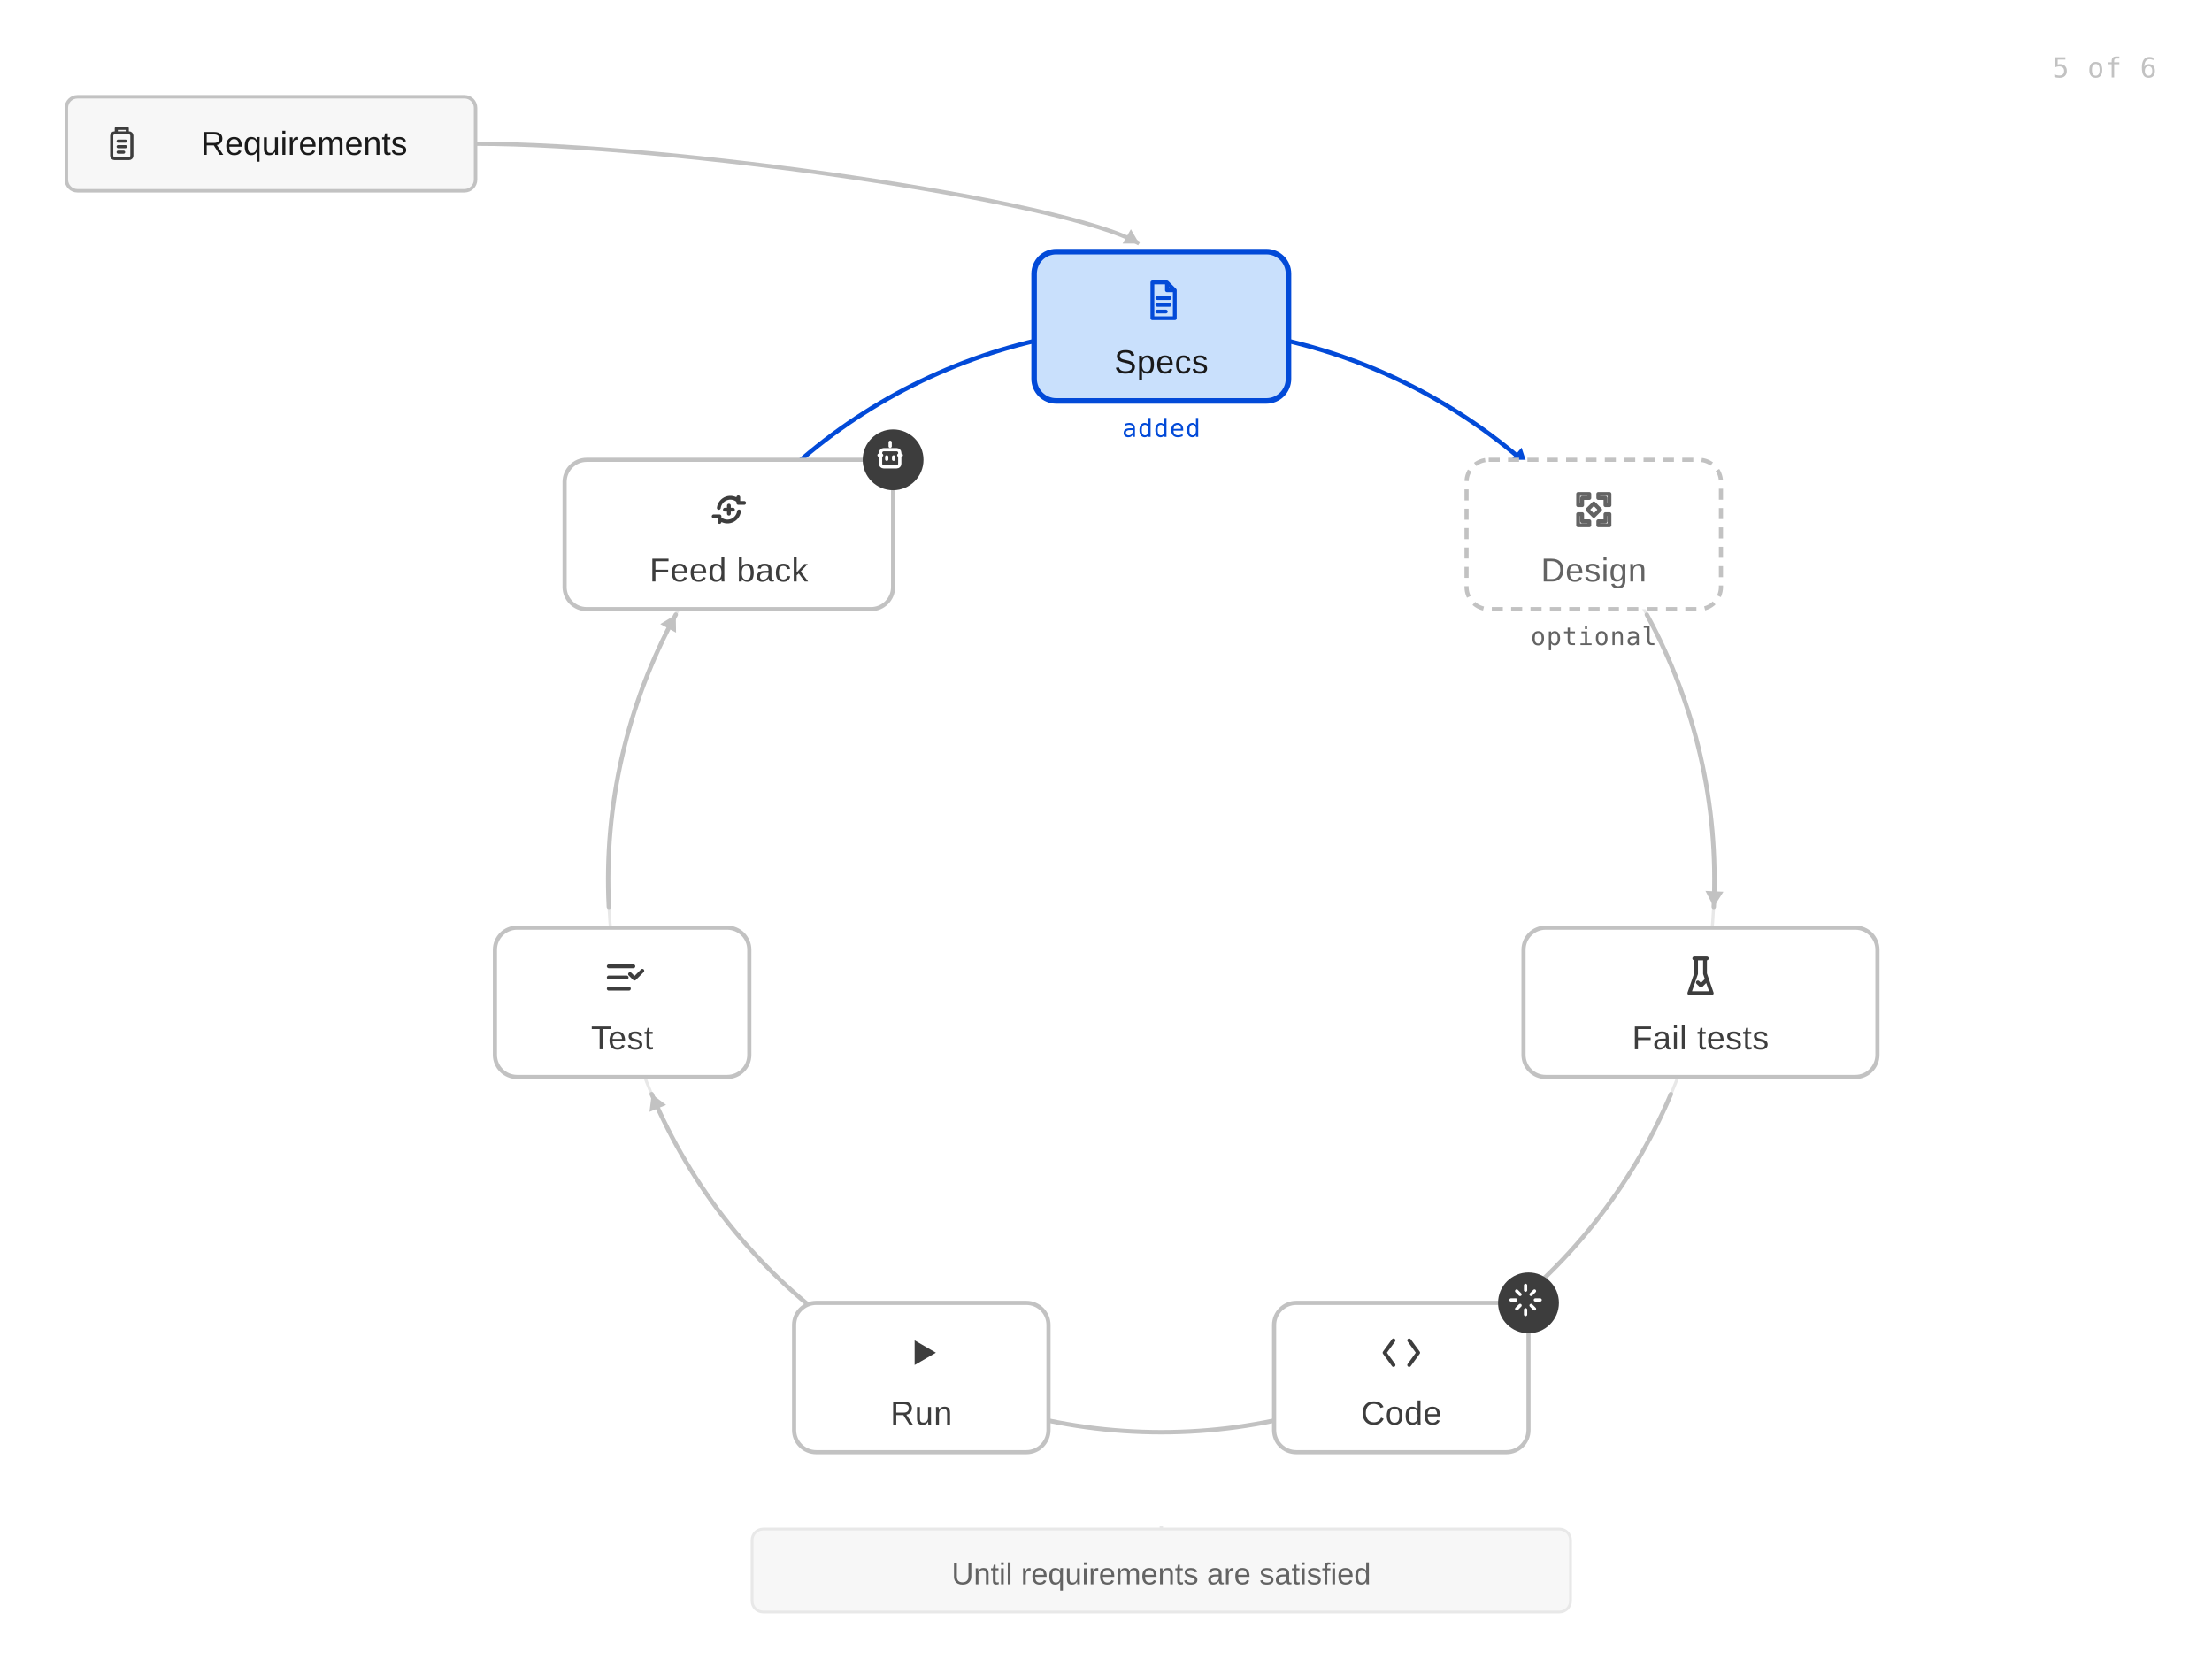
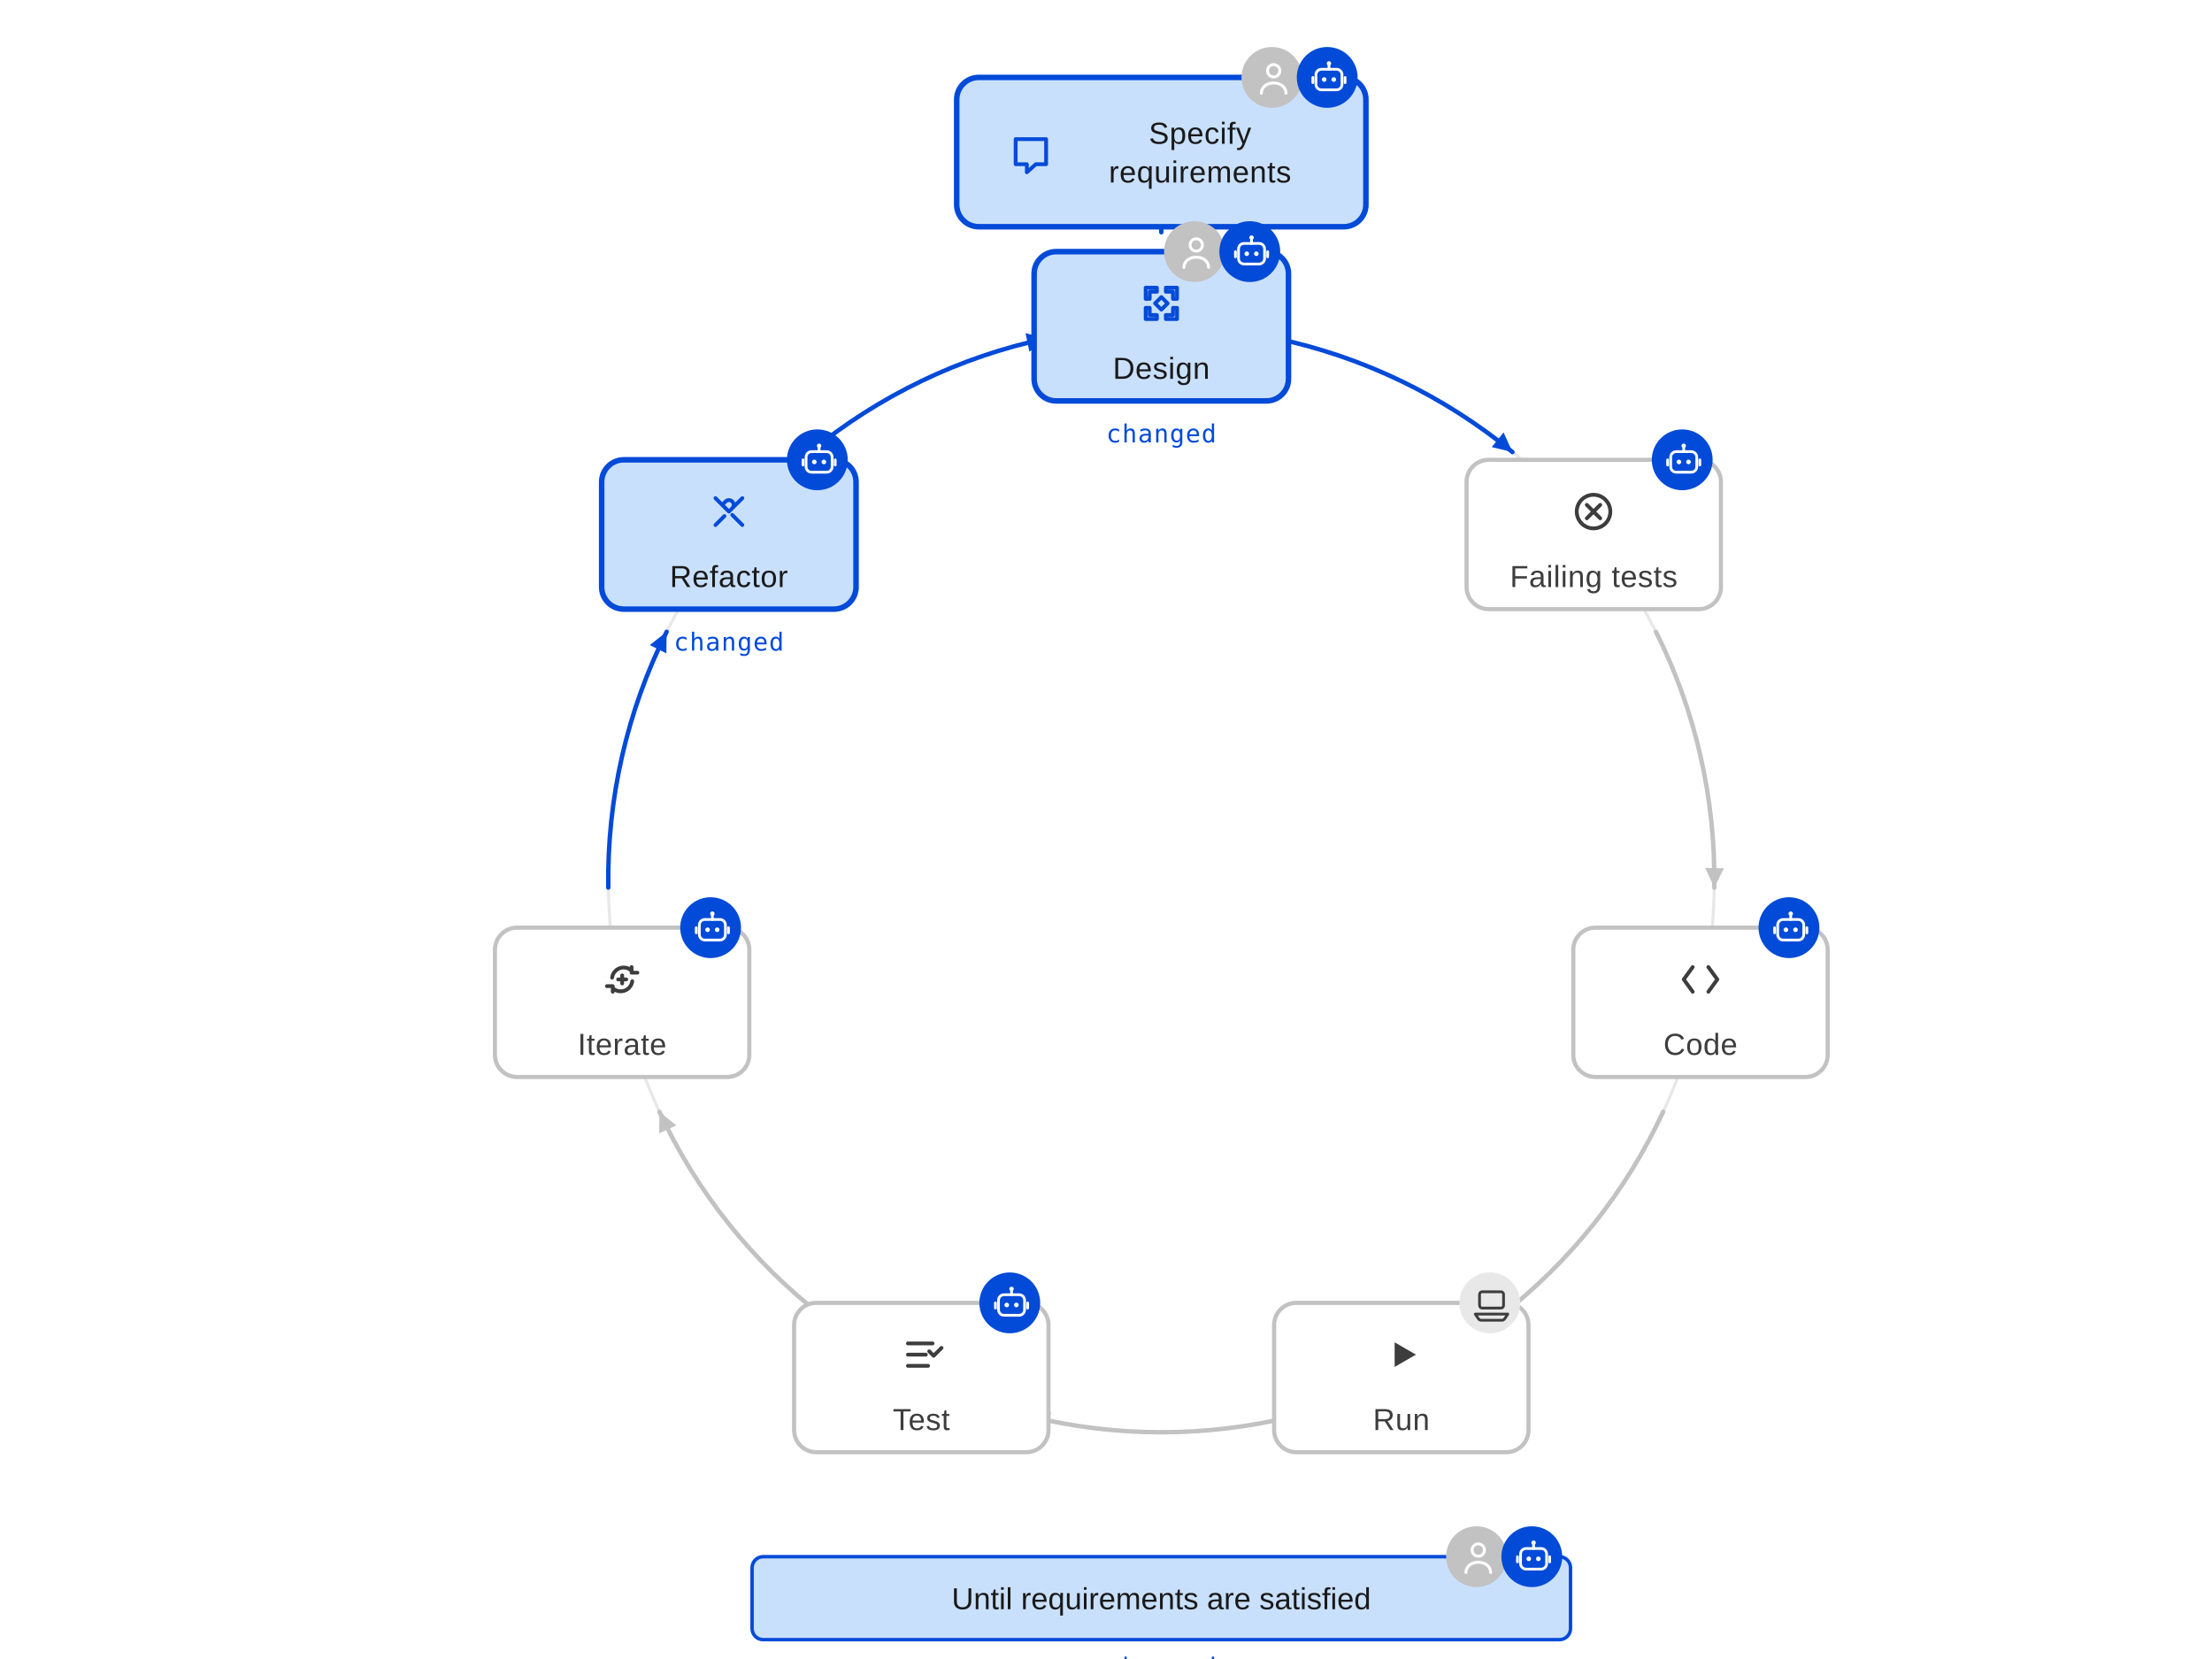
<svg xmlns="http://www.w3.org/2000/svg" viewBox="0 0 800 600" width="800" height="600" role="img" aria-label="Spec Driven Feedback Loop">
  <rect width="800" height="600" fill="#ffffff" />
  <circle cx="420" cy="318" r="200" fill="none" stroke="#e8e8e8" stroke-width="1.1" />
-   <path d="M454.7 121.0 A200 200 0 0 1 552.3 168.0" fill="none" stroke="#024ad8" stroke-width="1.6" stroke-linecap="round" />
-   <path d="M552.3 168.0 L546.0 166.8 L550.3 161.9 Z" fill="#024ad8" />
-   <path d="M595.6 222.3 A200 200 0 0 1 619.8 328.0" fill="none" stroke="#c2c2c2" stroke-width="1.6" stroke-linecap="round" />
-   <path d="M619.8 328.0 L616.8 322.2 L623.3 322.5 Z" fill="#c2c2c2" />
-   <path d="M604.3 395.7 A200 200 0 0 1 536.7 480.4" fill="none" stroke="#c2c2c2" stroke-width="1.6" stroke-linecap="round" />
-   <path d="M536.7 480.4 L539.4 474.5 L543.2 479.7 Z" fill="#c2c2c2" />
-   <path d="M474.2 510.5 A200 200 0 0 1 365.8 510.5" fill="none" stroke="#c2c2c2" stroke-width="1.6" stroke-linecap="round" />
-   <path d="M365.8 510.5 L372.1 508.9 L370.4 515.2 Z" fill="#c2c2c2" />
-   <path d="M303.3 480.4 A200 200 0 0 1 235.7 395.7" fill="none" stroke="#c2c2c2" stroke-width="1.6" stroke-linecap="round" />
-   <path d="M235.7 395.7 L240.9 399.6 L234.9 402.1 Z" fill="#c2c2c2" />
-   <path d="M220.2 328.0 A200 200 0 0 1 244.4 222.3" fill="none" stroke="#c2c2c2" stroke-width="1.6" stroke-linecap="round" />
-   <path d="M244.4 222.3 L244.5 228.8 L238.8 225.7 Z" fill="#c2c2c2" />
-   <path d="M287.7 168.0 A200 200 0 0 1 385.3 121.0" fill="none" stroke="#024ad8" stroke-width="1.6" stroke-linecap="round" />
-   <path d="M385.3 121.0 L380.3 125.2 L379.2 118.8 Z" fill="#024ad8" />
-   <rect x="24" y="35" width="148" height="34" rx="4" ry="4" fill="#f7f7f7" stroke="#c2c2c2" stroke-width="1.25" />
-   <g transform="translate(36.1 44.1) scale(0.662)" fill="none" stroke="#3d3d3d" stroke-width="1.7" stroke-linecap="round" stroke-linejoin="round">
-     <path d="M9 3.5h6v2.5H9zM8 6h8a1.5 1.5 0 0 1 1.5 1.5v11A1.5 1.5 0 0 1 16 20H8a1.5 1.5 0 0 1-1.5-1.5v-11A1.5 1.5 0 0 1 8 6zM10 10.5h4M10 13.5h4M10 16.5h3" />
+   <path d="M461.6 122.4 A200 200 0 0 1 547 163.5" fill="none" stroke="#024ad8" stroke-width="1.6" stroke-linecap="round" />
+   <path d="M547 163.5 L543.8 156.4 L539.5 161.7 Z" fill="#024ad8" />
+   <path d="M598.9 228.5 A200 200 0 0 1 620 321" fill="none" stroke="#c2c2c2" stroke-width="1.6" stroke-linecap="round" />
+   <path d="M620 321 L623.5 314 L616.7 313.9 Z" fill="#c2c2c2" />
+   <path d="M601.5 402.1 A200 200 0 0 1 542.3 476.2" fill="none" stroke="#c2c2c2" stroke-width="1.6" stroke-linecap="round" />
+   <path d="M542.3 476.2 L550 474.6 L545.8 469.2 Z" fill="#c2c2c2" />
+   <path d="M467.4 512.3 A200 200 0 0 1 372.6 512.3" fill="none" stroke="#c2c2c2" stroke-width="1.6" stroke-linecap="round" />
+   <path d="M372.6 512.3 L378.6 517.3 L380.2 510.7 Z" fill="#c2c2c2" />
+   <path d="M297.7 476.2 A200 200 0 0 1 238.5 402.1" fill="none" stroke="#c2c2c2" stroke-width="1.6" stroke-linecap="round" />
+   <path d="M238.5 402.1 L238.4 409.9 L244.6 407 Z" fill="#c2c2c2" />
+   <path d="M220 321 A200 200 0 0 1 241.1 228.5" fill="none" stroke="#024ad8" stroke-width="1.6" stroke-linecap="round" />
+   <path d="M241.1 228.5 L235 233.3 L241 236.3 Z" fill="#024ad8" />
+   <path d="M293 163.5 A200 200 0 0 1 378.4 122.4" fill="none" stroke="#024ad8" stroke-width="1.6" stroke-linecap="round" />
+   <path d="M378.4 122.4 L370.9 120.5 L372.3 127.2 Z" fill="#024ad8" />
+   <path d="M420 82 L420 84" fill="none" stroke="#024ad8" stroke-width="1.6" stroke-linecap="round" />
+   <path d="M420 84 L423.6 76 L416.4 76 Z" fill="#024ad8" />
+   <rect x="346" y="28" width="148" height="54" rx="8" ry="8" fill="#c9e0fc" stroke="#024ad8" stroke-width="2.0" />
+   <g transform="translate(362.3 45.3) scale(0.81)" fill="none" stroke="#024ad8" stroke-width="1.7" stroke-linecap="round" stroke-linejoin="round">
+     <path d="M6.2 6.2v11.2h5V21l4-3.6h4.6V6.2z" fill="none" stroke="#024ad8" stroke-width="1.7" stroke-linecap="round" stroke-linejoin="round" />
  </g>
-   <text x="110" y="56" text-anchor="middle" font-family="IBM Plex Sans, Helvetica Neue, Arial, sans-serif" font-size="12" font-weight="500" fill="#1a1a1a">Requirements</text>
-   <path d="M172 52 C242 52, 385.5 72.4, 412.0 88.1" fill="none" stroke="#c2c2c2" stroke-width="1.5" />
-   <path d="M412.0 88.1 L406.0 88.1 L409.0 82.9 Z" fill="#c2c2c2" />
-   <rect x="272" y="553" width="296" height="30" rx="4" fill="#f7f7f7" stroke="#e8e8e8" stroke-width="1" />
-   <text x="420" y="573" text-anchor="middle" font-family="IBM Plex Sans, Helvetica Neue, Arial, sans-serif" font-size="11" fill="#636363">Until requirements are satisfied</text>
-   <path d="M420.0 552.0 L420 553" fill="none" stroke="#e8e8e8" stroke-width="1.2" stroke-dasharray="3 3" />
-   <rect x="374.0" y="91.0" width="92" height="54" rx="8" ry="8" fill="#c9e0fc" stroke="#024ad8" stroke-width="2.0" />
-   <g transform="translate(410.3 99.3) scale(0.810)" fill="none" stroke="#024ad8" stroke-width="1.7" stroke-linecap="round" stroke-linejoin="round">
-     <path d="M8 3.5h6.5L18 7v12.5H8V3.5zM14.5 3.5V7H18M10.2 10.5h5.5M10.2 13.5h5.5M10.2 16.5h3.8" />
+   <text x="434" y="52" text-anchor="middle" font-family="IBM Plex Sans, Helvetica Neue, Arial, sans-serif" font-size="11" font-weight="500" letter-spacing="0.16" fill="#1a1a1a">Specify</text>
+   <text x="434" y="66" text-anchor="middle" font-family="IBM Plex Sans, Helvetica Neue, Arial, sans-serif" font-size="11" font-weight="500" letter-spacing="0.16" fill="#1a1a1a">requirements</text>
+   <circle cx="460" cy="28" r="11" fill="#c2c2c2" />
+   <g transform="translate(453.2 21.2) scale(0.62)">
+     <path d="M12 3.5a3.6 3.6 0 1 0 0 7.2 3.6 3.6 0 0 0 0-7.2zM4.8 20.2c0-3.6 3.2-6 7.2-6s7.2 2.4 7.2 6" fill="none" stroke="#ffffff" stroke-width="1.7" stroke-linecap="round" stroke-linejoin="round" />
  </g>
-   <text x="420.0" y="135.0" text-anchor="middle" font-family="IBM Plex Sans, Helvetica Neue, Arial, sans-serif" font-size="12" font-weight="500" letter-spacing="0.16" fill="#1a1a1a">Specs</text>
-   <text x="420.0" y="158.0" text-anchor="middle" font-family="IBM Plex Mono, ui-monospace, Menlo, monospace" font-size="9" letter-spacing="0.32" fill="#024ad8">added</text>
-   <rect x="530.4" y="166.3" width="92" height="54" rx="8" ry="8" fill="#ffffff" stroke="#c2c2c2" stroke-width="1.5" stroke-dasharray="4 3" />
-   <g transform="translate(566.7 174.6) scale(0.810)" fill="none" stroke="#636363" stroke-width="1.7" stroke-linecap="round" stroke-linejoin="round">
-     <path d="M5 5h5v1.8H6.8V10H5V5zM14 5h5v5h-1.8V6.8H14V5zM5 14h1.8v3.2H10V19H5v-5zM17.2 14H19v5h-5v-1.8h3.2V14zM9.2 12l2.8-2.8L14.8 12 12 14.8z" />
+   <circle cx="480" cy="28" r="11" fill="#024ad8" />
+   <g transform="translate(473.2 21.2) scale(0.62)">
+     <circle cx="12" cy="2.8" r="1.3" fill="#ffffff" />
+     <path d="M12 4.1v2.1M2.6 11v3M21.4 11v3" fill="none" stroke="#ffffff" stroke-width="1.6" stroke-linecap="round" />
+     <rect x="4.4" y="6.2" width="15.2" height="12" rx="3.2" fill="none" stroke="#ffffff" stroke-width="1.6" />
+     <circle cx="9.2" cy="12.2" r="1.35" fill="#ffffff" />
+     <circle cx="14.8" cy="12.2" r="1.35" fill="#ffffff" />
  </g>
-   <text x="576.4" y="210.3" text-anchor="middle" font-family="IBM Plex Sans, Helvetica Neue, Arial, sans-serif" font-size="12" font-weight="500" letter-spacing="0.16" fill="#636363">Design</text>
-   <text x="576.4" y="233.3" text-anchor="middle" font-family="IBM Plex Mono, ui-monospace, Menlo, monospace" font-size="9" letter-spacing="0.32" fill="#636363">optional</text>
-   <rect x="551.0" y="335.5" width="128.0" height="54" rx="8" ry="8" fill="#ffffff" stroke="#c2c2c2" stroke-width="1.5" />
-   <g transform="translate(605.3 343.8) scale(0.810)" fill="none" stroke="#3d3d3d" stroke-width="1.7" stroke-linecap="round" stroke-linejoin="round">
-     <path d="M10 3.5v6.8L7 19h10l-3-8.7V3.5zM9.2 3.5h5.6M10.8 14.2l1.4 1.4 2.8-2.8" />
+   <rect x="272" y="563" width="296" height="30" rx="4" fill="#c9e0fc" stroke="#024ad8" stroke-width="1.25" />
+   <text x="420" y="582" text-anchor="middle" font-family="IBM Plex Sans, Helvetica Neue, Arial, sans-serif" font-size="11" fill="#1a1a1a">Until requirements are satisfied</text>
+   <circle cx="534" cy="563" r="11" fill="#c2c2c2" />
+   <g transform="translate(527.2 556.2) scale(0.62)">
+     <path d="M12 3.5a3.6 3.6 0 1 0 0 7.2 3.6 3.6 0 0 0 0-7.2zM4.8 20.2c0-3.6 3.2-6 7.2-6s7.2 2.4 7.2 6" fill="none" stroke="#ffffff" stroke-width="1.7" stroke-linecap="round" stroke-linejoin="round" />
  </g>
-   <text x="615.0" y="379.5" text-anchor="middle" font-family="IBM Plex Sans, Helvetica Neue, Arial, sans-serif" font-size="12" font-weight="500" letter-spacing="0.16" fill="#3d3d3d">Fail tests</text>
+   <circle cx="554" cy="563" r="11" fill="#024ad8" />
+   <g transform="translate(547.2 556.2) scale(0.62)">
+     <circle cx="12" cy="2.8" r="1.3" fill="#ffffff" />
+     <path d="M12 4.1v2.1M2.6 11v3M21.4 11v3" fill="none" stroke="#ffffff" stroke-width="1.6" stroke-linecap="round" />
+     <rect x="4.4" y="6.2" width="15.2" height="12" rx="3.2" fill="none" stroke="#ffffff" stroke-width="1.6" />
+     <circle cx="9.2" cy="12.2" r="1.35" fill="#ffffff" />
+     <circle cx="14.8" cy="12.2" r="1.35" fill="#ffffff" />
+   </g>
+   <text x="420" y="606" text-anchor="middle" font-family="IBM Plex Mono, ui-monospace, Menlo, monospace" font-size="9" letter-spacing="0.32" fill="#024ad8">changed</text>
+   <rect x="374" y="91" width="92" height="54" rx="8" ry="8" fill="#c9e0fc" stroke="#024ad8" stroke-width="2.0" />
+   <g transform="translate(410.3 100) scale(0.81)" fill="none" stroke="#024ad8" stroke-width="1.7" stroke-linecap="round" stroke-linejoin="round">
+     <path d="M5 5h5v1.8H6.8V10H5V5zM14 5h5v5h-1.8V6.8H14V5zM5 14h1.8v3.2H10V19H5v-5zM17.2 14H19v5h-5v-1.8h3.2V14zM9.2 12l2.8-2.8L14.8 12 12 14.8z" fill="none" stroke="#024ad8" stroke-width="1.7" stroke-linecap="round" stroke-linejoin="round" />
+   </g>
+   <text x="420" y="137" text-anchor="middle" font-family="IBM Plex Sans, Helvetica Neue, Arial, sans-serif" font-size="11" font-weight="500" letter-spacing="0.16" fill="#1a1a1a">Design</text>
+   <text x="420" y="160" text-anchor="middle" font-family="IBM Plex Mono, ui-monospace, Menlo, monospace" font-size="9" letter-spacing="0.32" fill="#024ad8">changed</text>
+   <circle cx="432" cy="91" r="11" fill="#c2c2c2" />
+   <g transform="translate(425.2 84.2) scale(0.62)">
+     <path d="M12 3.5a3.6 3.6 0 1 0 0 7.2 3.6 3.6 0 0 0 0-7.2zM4.8 20.2c0-3.6 3.2-6 7.2-6s7.2 2.4 7.2 6" fill="none" stroke="#ffffff" stroke-width="1.7" stroke-linecap="round" stroke-linejoin="round" />
+   </g>
+   <circle cx="452" cy="91" r="11" fill="#024ad8" />
+   <g transform="translate(445.2 84.2) scale(0.62)">
+     <circle cx="12" cy="2.8" r="1.3" fill="#ffffff" />
+     <path d="M12 4.1v2.1M2.6 11v3M21.4 11v3" fill="none" stroke="#ffffff" stroke-width="1.6" stroke-linecap="round" />
+     <rect x="4.4" y="6.2" width="15.2" height="12" rx="3.2" fill="none" stroke="#ffffff" stroke-width="1.6" />
+     <circle cx="9.2" cy="12.2" r="1.35" fill="#ffffff" />
+     <circle cx="14.8" cy="12.2" r="1.35" fill="#ffffff" />
+   </g>
+   <rect x="530.4" y="166.3" width="92" height="54" rx="8" ry="8" fill="#ffffff" stroke="#c2c2c2" stroke-width="1.5" />
+   <g transform="translate(566.6 175.3) scale(0.81)" fill="none" stroke="#3d3d3d" stroke-width="1.7" stroke-linecap="round" stroke-linejoin="round">
+     <circle cx="12" cy="12" r="7.5" fill="none" stroke="#3d3d3d" stroke-width="1.7" />
+     <path d="M9 9l6 6M15 9l-6 6" stroke="#3d3d3d" stroke-width="1.7" stroke-linecap="round" />
+   </g>
+   <text x="576.4" y="212.3" text-anchor="middle" font-family="IBM Plex Sans, Helvetica Neue, Arial, sans-serif" font-size="11" font-weight="500" letter-spacing="0.16" fill="#3d3d3d">Failing tests</text>
+   <circle cx="608.4" cy="166.3" r="11" fill="#024ad8" />
+   <g transform="translate(601.5 159.5) scale(0.62)">
+     <circle cx="12" cy="2.8" r="1.3" fill="#ffffff" />
+     <path d="M12 4.1v2.1M2.6 11v3M21.4 11v3" fill="none" stroke="#ffffff" stroke-width="1.6" stroke-linecap="round" />
+     <rect x="4.4" y="6.2" width="15.2" height="12" rx="3.2" fill="none" stroke="#ffffff" stroke-width="1.6" />
+     <circle cx="9.2" cy="12.2" r="1.35" fill="#ffffff" />
+     <circle cx="14.8" cy="12.2" r="1.35" fill="#ffffff" />
+   </g>
+   <rect x="569" y="335.5" width="92" height="54" rx="8" ry="8" fill="#ffffff" stroke="#c2c2c2" stroke-width="1.5" />
+   <g transform="translate(605.3 344.5) scale(0.81)" fill="none" stroke="#3d3d3d" stroke-width="1.7" stroke-linecap="round" stroke-linejoin="round">
+     <path d="M8.5 6.5 4.5 12l4 5.5M15.5 6.5l4 5.5-4 5.5" fill="none" stroke="#3d3d3d" stroke-width="1.7" stroke-linecap="round" stroke-linejoin="round" />
+   </g>
+   <text x="615" y="381.5" text-anchor="middle" font-family="IBM Plex Sans, Helvetica Neue, Arial, sans-serif" font-size="11" font-weight="500" letter-spacing="0.16" fill="#3d3d3d">Code</text>
+   <circle cx="647" cy="335.5" r="11" fill="#024ad8" />
+   <g transform="translate(640.2 328.7) scale(0.62)">
+     <circle cx="12" cy="2.8" r="1.3" fill="#ffffff" />
+     <path d="M12 4.1v2.1M2.6 11v3M21.4 11v3" fill="none" stroke="#ffffff" stroke-width="1.6" stroke-linecap="round" />
+     <rect x="4.4" y="6.2" width="15.2" height="12" rx="3.2" fill="none" stroke="#ffffff" stroke-width="1.6" />
+     <circle cx="9.2" cy="12.2" r="1.35" fill="#ffffff" />
+     <circle cx="14.8" cy="12.2" r="1.35" fill="#ffffff" />
+   </g>
  <rect x="460.8" y="471.2" width="92" height="54" rx="8" ry="8" fill="#ffffff" stroke="#c2c2c2" stroke-width="1.5" />
-   <g transform="translate(497.1 479.5) scale(0.810)" fill="none" stroke="#3d3d3d" stroke-width="1.7" stroke-linecap="round" stroke-linejoin="round">
-     <path d="M8.5 6.5 4.5 12l4 5.5M15.5 6.5l4 5.5-4 5.5" />
-   </g>
-   <circle cx="552.8" cy="471.2" r="11" fill="#3d3d3d" />
-   <g transform="translate(544.3 462.7) scale(0.62)" fill="none" stroke="#ffffff" stroke-width="1.9" stroke-linecap="round" stroke-linejoin="round">
-     <path d="M12 3.5v2.8M12 17.7v2.8M3.5 12h2.8M17.7 12h2.8M6.8 6.8l2 2M15.2 15.2l2 2M17.2 6.8l-2 2M8.8 15.2l-2 2" />
-   </g>
-   <text x="506.8" y="515.2" text-anchor="middle" font-family="IBM Plex Sans, Helvetica Neue, Arial, sans-serif" font-size="12" font-weight="500" letter-spacing="0.16" fill="#3d3d3d">Code</text>
-   <rect x="287.2" y="471.2" width="92" height="54" rx="8" ry="8" fill="#ffffff" stroke="#c2c2c2" stroke-width="1.5" />
-   <g transform="translate(323.5 479.5) scale(0.810)">
+   <g transform="translate(497.1 480.2) scale(0.81)" fill="none" stroke="#3d3d3d" stroke-width="1.7" stroke-linecap="round" stroke-linejoin="round">
    <path d="M9 6.5l9.5 5.5L9 17.5z" fill="#3d3d3d" stroke="none" />
  </g>
-   <text x="333.2" y="515.2" text-anchor="middle" font-family="IBM Plex Sans, Helvetica Neue, Arial, sans-serif" font-size="12" font-weight="500" letter-spacing="0.16" fill="#3d3d3d">Run</text>
-   <rect x="179.0" y="335.5" width="92" height="54" rx="8" ry="8" fill="#ffffff" stroke="#c2c2c2" stroke-width="1.5" />
-   <g transform="translate(215.3 343.8) scale(0.810)" fill="none" stroke="#3d3d3d" stroke-width="1.7" stroke-linecap="round" stroke-linejoin="round">
-     <path d="M6 7h11M6 12h8M6 17h9M15.5 10.5l2 2 3.5-3.5" />
+   <text x="506.8" y="517.2" text-anchor="middle" font-family="IBM Plex Sans, Helvetica Neue, Arial, sans-serif" font-size="11" font-weight="500" letter-spacing="0.16" fill="#3d3d3d">Run</text>
+   <circle cx="538.8" cy="471.2" r="11" fill="#e8e8e8" />
+   <g transform="translate(532 464.4) scale(0.62)">
+     <rect x="5" y="4.5" width="14" height="9.5" rx="1.5" fill="none" stroke="#3d3d3d" stroke-width="1.6" />
+     <path d="M2.5 17.5h19l-1.8 2.7a2 2 0 0 1-1.7.9H6a2 2 0 0 1-1.7-.9L2.5 17.5z" fill="none" stroke="#3d3d3d" stroke-width="1.6" stroke-linecap="round" stroke-linejoin="round" />
  </g>
-   <text x="225.0" y="379.5" text-anchor="middle" font-family="IBM Plex Sans, Helvetica Neue, Arial, sans-serif" font-size="12" font-weight="500" letter-spacing="0.16" fill="#3d3d3d">Test</text>
-   <rect x="204.2" y="166.3" width="118.8" height="54" rx="8" ry="8" fill="#ffffff" stroke="#c2c2c2" stroke-width="1.5" />
-   <g transform="translate(253.9 174.6) scale(0.810)" fill="none" stroke="#3d3d3d" stroke-width="1.7" stroke-linecap="round" stroke-linejoin="round">
-     <path d="M7.5 11.2a5.2 5.2 0 0 1 8.6-3.2M16.2 6.5V9h2.6M16.5 12.8a5.2 5.2 0 0 1-8.6 3.2M7.8 17.5V15H5.2M12 10.2v3.6M10.2 12h3.6" />
+   <rect x="287.2" y="471.2" width="92" height="54" rx="8" ry="8" fill="#ffffff" stroke="#c2c2c2" stroke-width="1.5" />
+   <g transform="translate(323.5 480.2) scale(0.81)" fill="none" stroke="#3d3d3d" stroke-width="1.7" stroke-linecap="round" stroke-linejoin="round">
+     <path d="M6 7h11M6 12h8M6 17h9M15.5 10.5l2 2 3.5-3.5" fill="none" stroke="#3d3d3d" stroke-width="1.7" stroke-linecap="round" stroke-linejoin="round" />
  </g>
-   <circle cx="323.0" cy="166.3" r="11" fill="#3d3d3d" />
-   <g transform="translate(314.5 157.8) scale(0.62)" fill="none" stroke="#ffffff" stroke-width="1.9" stroke-linecap="round" stroke-linejoin="round">
-     <path d="M12 3.5v2.3M8.2 7.8h7.6a1.8 1.8 0 0 1 1.8 1.8v6.4a1.8 1.8 0 0 1-1.8 1.8H8.2a1.8 1.8 0 0 1-1.8-1.8V9.6a1.8 1.8 0 0 1 1.8-1.8zM10 12v1.4M14 12v1.4M5.5 11h1.5M17 11h1.5" />
+   <text x="333.2" y="517.2" text-anchor="middle" font-family="IBM Plex Sans, Helvetica Neue, Arial, sans-serif" font-size="11" font-weight="500" letter-spacing="0.16" fill="#3d3d3d">Test</text>
+   <circle cx="365.2" cy="471.2" r="11" fill="#024ad8" />
+   <g transform="translate(358.4 464.4) scale(0.62)">
+     <circle cx="12" cy="2.8" r="1.3" fill="#ffffff" />
+     <path d="M12 4.1v2.1M2.6 11v3M21.4 11v3" fill="none" stroke="#ffffff" stroke-width="1.6" stroke-linecap="round" />
+     <rect x="4.4" y="6.2" width="15.2" height="12" rx="3.2" fill="none" stroke="#ffffff" stroke-width="1.6" />
+     <circle cx="9.2" cy="12.2" r="1.35" fill="#ffffff" />
+     <circle cx="14.8" cy="12.2" r="1.35" fill="#ffffff" />
  </g>
-   <text x="263.6" y="210.3" text-anchor="middle" font-family="IBM Plex Sans, Helvetica Neue, Arial, sans-serif" font-size="12" font-weight="500" letter-spacing="0.16" fill="#3d3d3d">Feed back</text>
-   <text x="780" y="28" text-anchor="end" font-family="IBM Plex Mono, ui-monospace, Menlo, monospace" font-size="10" letter-spacing="0.32" fill="#c2c2c2">5 of 6</text>
+   <rect x="179" y="335.5" width="92" height="54" rx="8" ry="8" fill="#ffffff" stroke="#c2c2c2" stroke-width="1.5" />
+   <g transform="translate(215.3 344.5) scale(0.81)" fill="none" stroke="#3d3d3d" stroke-width="1.7" stroke-linecap="round" stroke-linejoin="round">
+     <path d="M7.5 11.2a5.2 5.2 0 0 1 8.6-3.2M16.2 6.5V9h2.6M16.5 12.8a5.2 5.2 0 0 1-8.6 3.2M7.8 17.5V15H5.2M12 10.2v3.6M10.2 12h3.6" fill="none" stroke="#3d3d3d" stroke-width="1.7" stroke-linecap="round" stroke-linejoin="round" />
+   </g>
+   <text x="225" y="381.5" text-anchor="middle" font-family="IBM Plex Sans, Helvetica Neue, Arial, sans-serif" font-size="11" font-weight="500" letter-spacing="0.16" fill="#3d3d3d">Iterate</text>
+   <circle cx="257" cy="335.5" r="11" fill="#024ad8" />
+   <g transform="translate(250.2 328.7) scale(0.62)">
+     <circle cx="12" cy="2.8" r="1.3" fill="#ffffff" />
+     <path d="M12 4.1v2.1M2.6 11v3M21.4 11v3" fill="none" stroke="#ffffff" stroke-width="1.6" stroke-linecap="round" />
+     <rect x="4.4" y="6.2" width="15.2" height="12" rx="3.2" fill="none" stroke="#ffffff" stroke-width="1.6" />
+     <circle cx="9.2" cy="12.2" r="1.35" fill="#ffffff" />
+     <circle cx="14.8" cy="12.2" r="1.35" fill="#ffffff" />
+   </g>
+   <rect x="217.6" y="166.3" width="92" height="54" rx="8" ry="8" fill="#c9e0fc" stroke="#024ad8" stroke-width="2.0" />
+   <g transform="translate(253.9 175.3) scale(0.81)" fill="none" stroke="#024ad8" stroke-width="1.7" stroke-linecap="round" stroke-linejoin="round">
+     <path d="M6 6l5.5 5.5M13.5 13.5L18 18M6 18l4-4M14 10l4-4M9 9l1.5-1.5a2.1 2.1 0 0 1 3 0l0 0a2.1 2.1 0 0 1 0 3L12 12" fill="none" stroke="#024ad8" stroke-width="1.7" stroke-linecap="round" stroke-linejoin="round" />
+   </g>
+   <text x="263.6" y="212.3" text-anchor="middle" font-family="IBM Plex Sans, Helvetica Neue, Arial, sans-serif" font-size="11" font-weight="500" letter-spacing="0.16" fill="#1a1a1a">Refactor</text>
+   <text x="263.6" y="235.3" text-anchor="middle" font-family="IBM Plex Mono, ui-monospace, Menlo, monospace" font-size="9" letter-spacing="0.32" fill="#024ad8">changed</text>
+   <circle cx="295.6" cy="166.3" r="11" fill="#024ad8" />
+   <g transform="translate(288.8 159.5) scale(0.62)">
+     <circle cx="12" cy="2.8" r="1.3" fill="#ffffff" />
+     <path d="M12 4.1v2.1M2.6 11v3M21.4 11v3" fill="none" stroke="#ffffff" stroke-width="1.6" stroke-linecap="round" />
+     <rect x="4.4" y="6.2" width="15.2" height="12" rx="3.2" fill="none" stroke="#ffffff" stroke-width="1.6" />
+     <circle cx="9.2" cy="12.2" r="1.35" fill="#ffffff" />
+     <circle cx="14.8" cy="12.2" r="1.35" fill="#ffffff" />
+   </g>
</svg>
